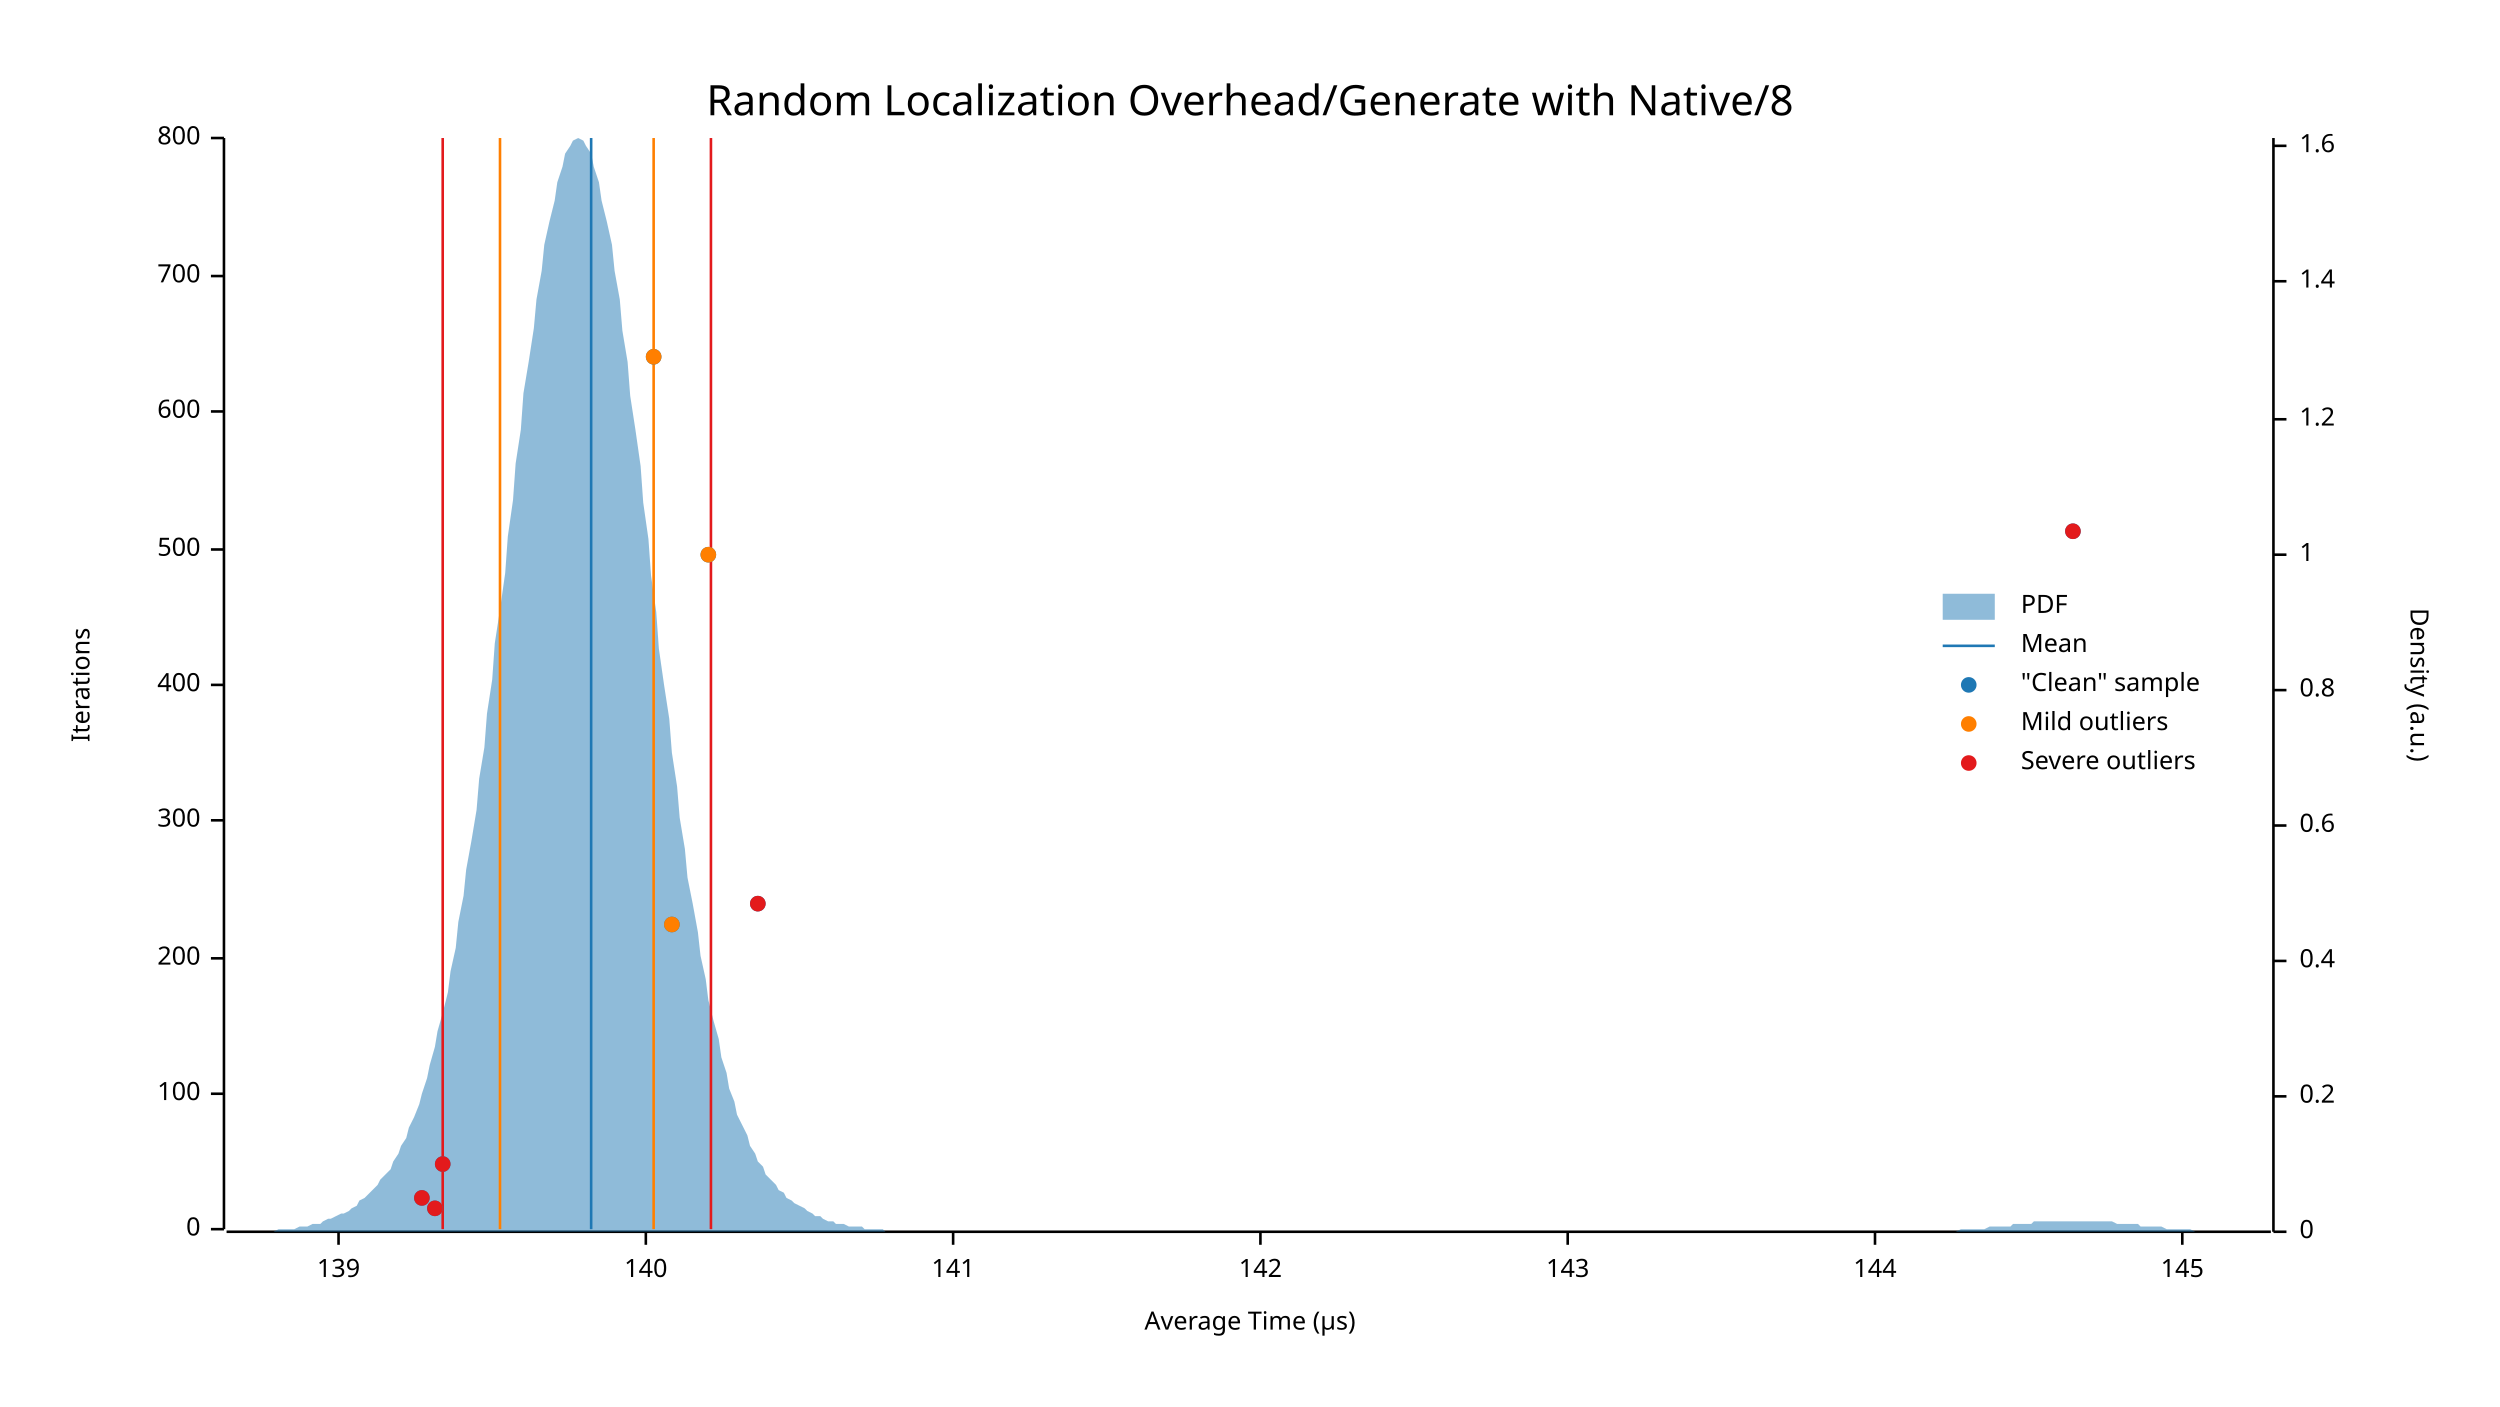
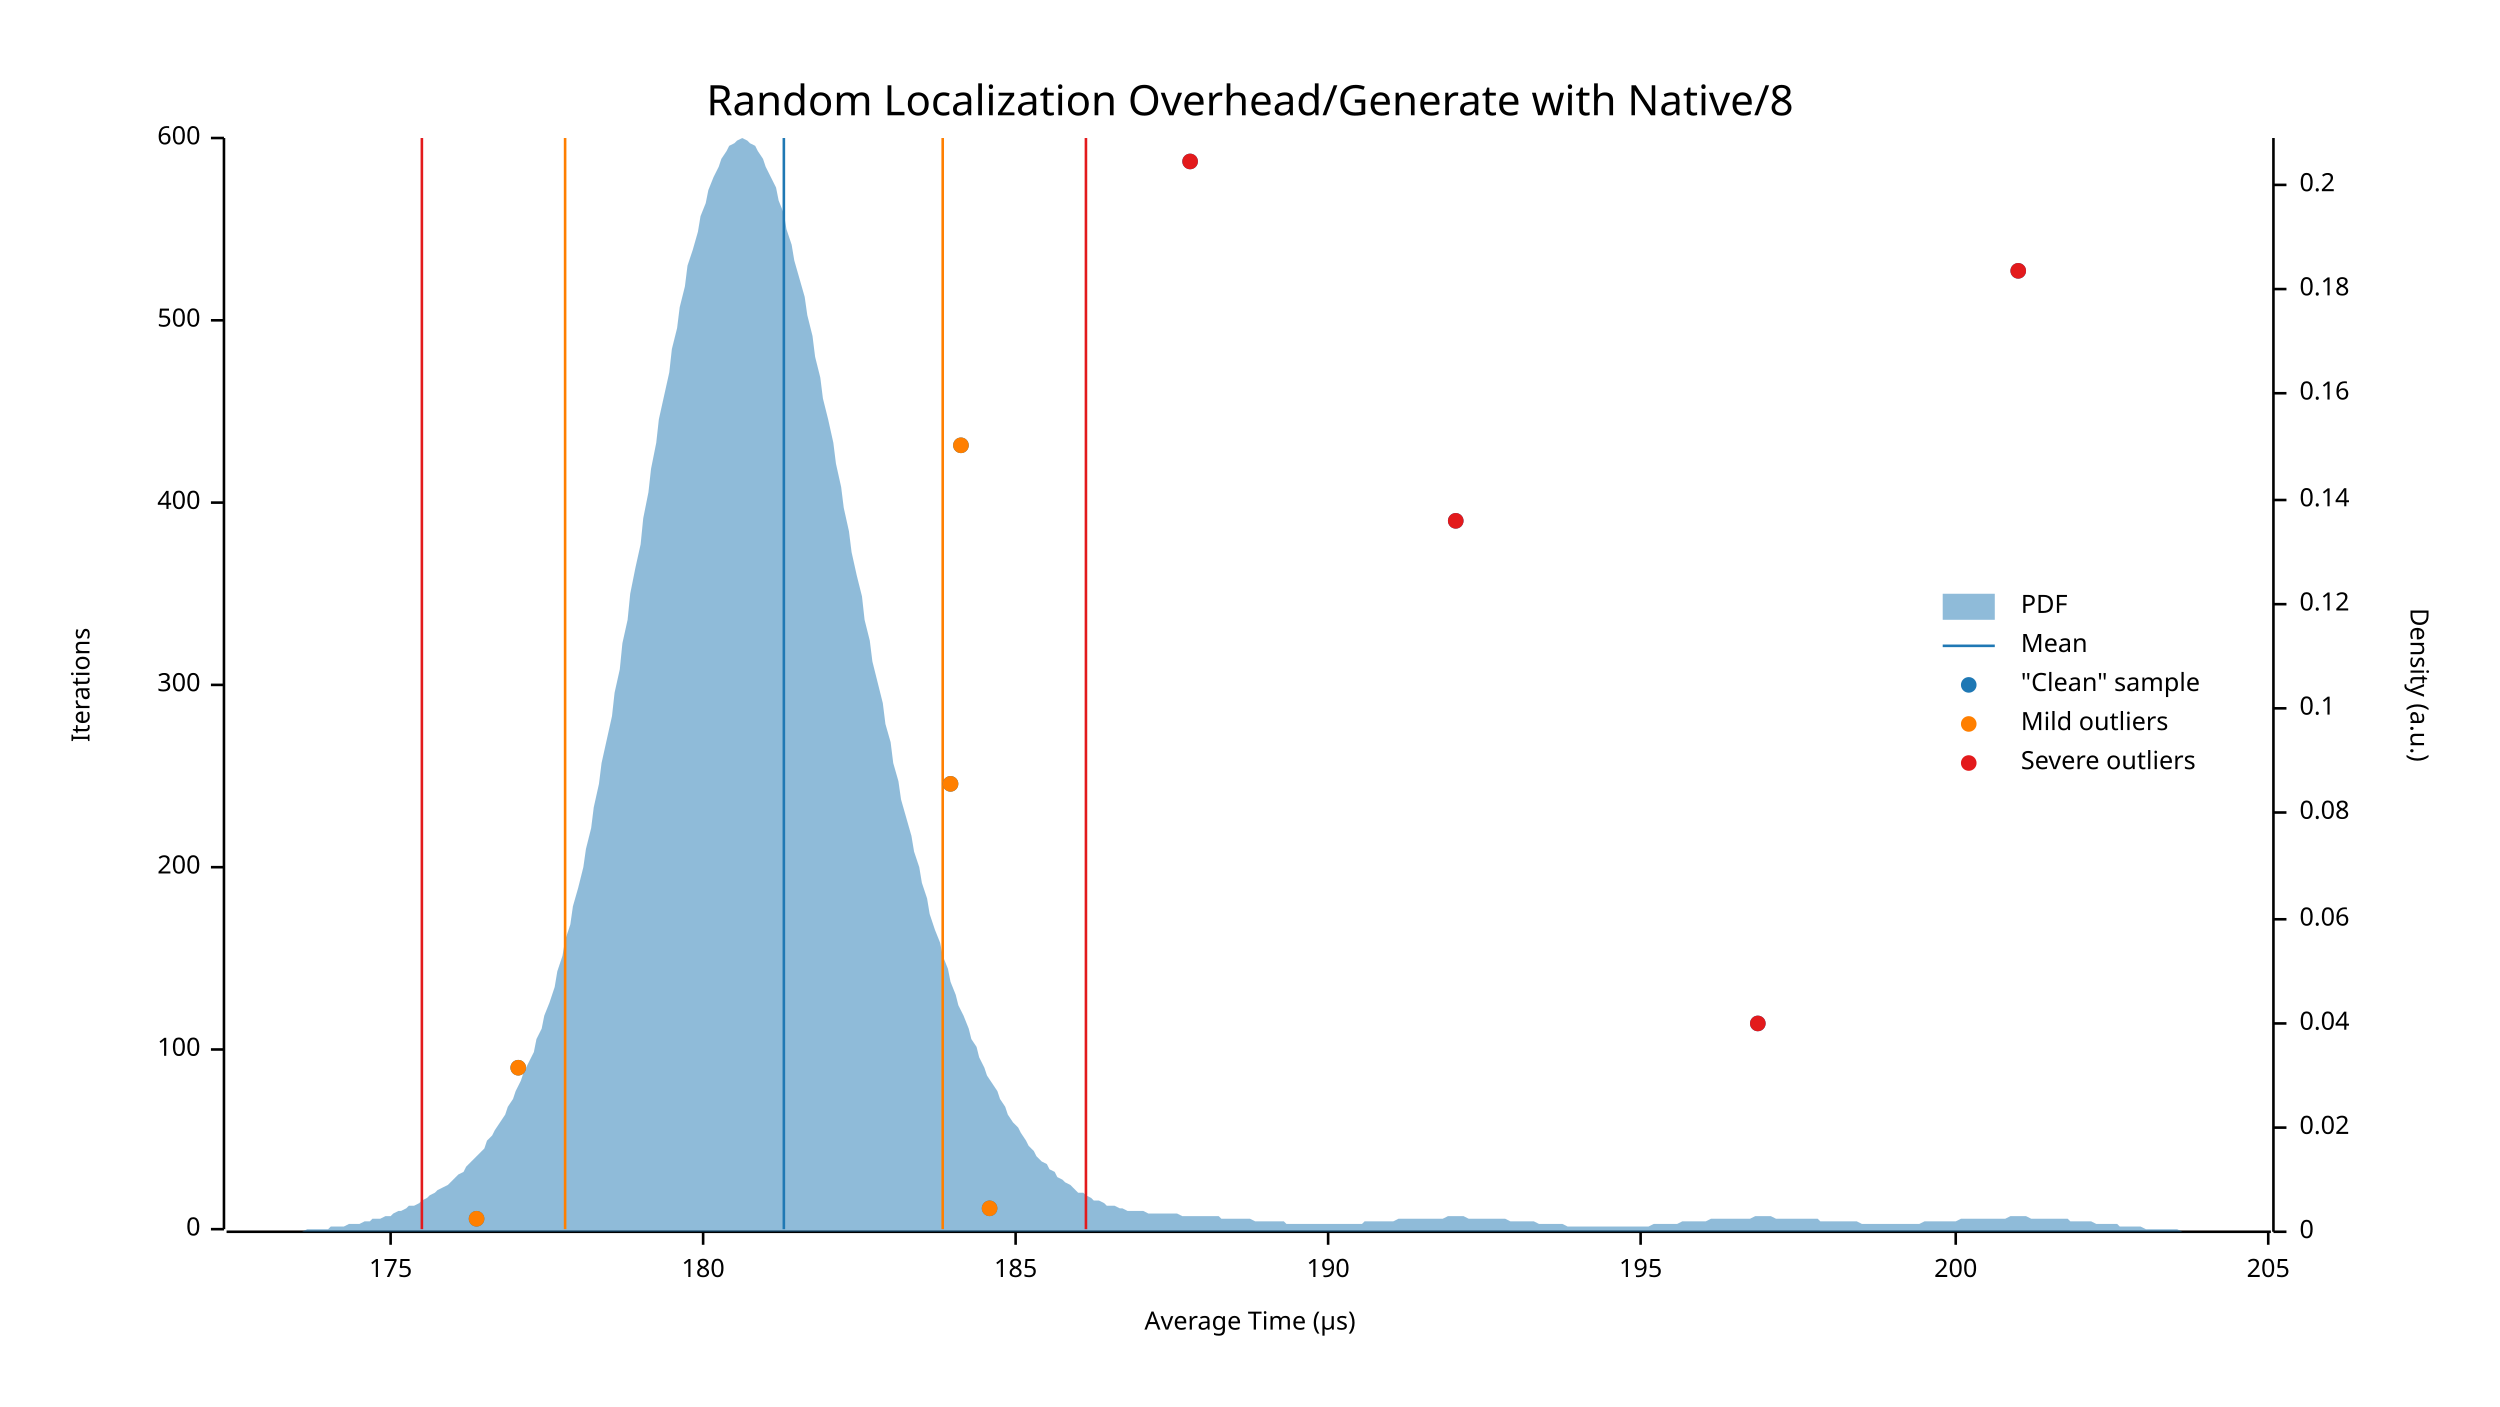
<svg xmlns="http://www.w3.org/2000/svg" width="960" height="540" viewBox="0 0 960 540">
  <text x="480" y="32" dy="0.76em" text-anchor="middle" font-family="sans-serif" font-size="16.129" opacity="1" fill="#000000">
Random Localization Overhead/Generate with Native/8
</text>
  <text x="27" y="263" dy="0.76em" text-anchor="middle" font-family="sans-serif" font-size="9.677" opacity="1" fill="#000000" transform="rotate(270, 27, 263)">
Iterations
</text>
  <text x="480" y="513" dy="-0.5ex" text-anchor="middle" font-family="sans-serif" font-size="9.677" opacity="1" fill="#000000">
Average Time (µs)
</text>
  <polyline fill="none" opacity="1" stroke="#000000" stroke-width="1" points="86,53 86,472 " />
  <text x="77" y="472" dy="0.5ex" text-anchor="end" font-family="sans-serif" font-size="9.677" opacity="1" fill="#000000">
0
</text>
  <polyline fill="none" opacity="1" stroke="#000000" stroke-width="1" points="81,472 86,472 " />
-   <text x="77" y="420" dy="0.5ex" text-anchor="end" font-family="sans-serif" font-size="9.677" opacity="1" fill="#000000">
+   <text x="77" y="403" dy="0.5ex" text-anchor="end" font-family="sans-serif" font-size="9.677" opacity="1" fill="#000000">
100
</text>
-   <polyline fill="none" opacity="1" stroke="#000000" stroke-width="1" points="81,420 86,420 " />
-   <text x="77" y="368" dy="0.5ex" text-anchor="end" font-family="sans-serif" font-size="9.677" opacity="1" fill="#000000">
+   <polyline fill="none" opacity="1" stroke="#000000" stroke-width="1" points="81,403 86,403 " />
+   <text x="77" y="333" dy="0.5ex" text-anchor="end" font-family="sans-serif" font-size="9.677" opacity="1" fill="#000000">
200
</text>
-   <polyline fill="none" opacity="1" stroke="#000000" stroke-width="1" points="81,368 86,368 " />
-   <text x="77" y="315" dy="0.5ex" text-anchor="end" font-family="sans-serif" font-size="9.677" opacity="1" fill="#000000">
+   <polyline fill="none" opacity="1" stroke="#000000" stroke-width="1" points="81,333 86,333 " />
+   <text x="77" y="263" dy="0.5ex" text-anchor="end" font-family="sans-serif" font-size="9.677" opacity="1" fill="#000000">
300
</text>
-   <polyline fill="none" opacity="1" stroke="#000000" stroke-width="1" points="81,315 86,315 " />
-   <text x="77" y="263" dy="0.5ex" text-anchor="end" font-family="sans-serif" font-size="9.677" opacity="1" fill="#000000">
+   <polyline fill="none" opacity="1" stroke="#000000" stroke-width="1" points="81,263 86,263 " />
+   <text x="77" y="193" dy="0.5ex" text-anchor="end" font-family="sans-serif" font-size="9.677" opacity="1" fill="#000000">
400
</text>
-   <polyline fill="none" opacity="1" stroke="#000000" stroke-width="1" points="81,263 86,263 " />
-   <text x="77" y="211" dy="0.5ex" text-anchor="end" font-family="sans-serif" font-size="9.677" opacity="1" fill="#000000">
+   <polyline fill="none" opacity="1" stroke="#000000" stroke-width="1" points="81,193 86,193 " />
+   <text x="77" y="123" dy="0.5ex" text-anchor="end" font-family="sans-serif" font-size="9.677" opacity="1" fill="#000000">
500
</text>
-   <polyline fill="none" opacity="1" stroke="#000000" stroke-width="1" points="81,211 86,211 " />
-   <text x="77" y="158" dy="0.5ex" text-anchor="end" font-family="sans-serif" font-size="9.677" opacity="1" fill="#000000">
+   <polyline fill="none" opacity="1" stroke="#000000" stroke-width="1" points="81,123 86,123 " />
+   <text x="77" y="53" dy="0.5ex" text-anchor="end" font-family="sans-serif" font-size="9.677" opacity="1" fill="#000000">
600
- </text>
-   <polyline fill="none" opacity="1" stroke="#000000" stroke-width="1" points="81,158 86,158 " />
-   <text x="77" y="106" dy="0.5ex" text-anchor="end" font-family="sans-serif" font-size="9.677" opacity="1" fill="#000000">
- 700
- </text>
-   <polyline fill="none" opacity="1" stroke="#000000" stroke-width="1" points="81,106 86,106 " />
-   <text x="77" y="53" dy="0.5ex" text-anchor="end" font-family="sans-serif" font-size="9.677" opacity="1" fill="#000000">
- 800
</text>
  <polyline fill="none" opacity="1" stroke="#000000" stroke-width="1" points="81,53 86,53 " />
  <polyline fill="none" opacity="1" stroke="#000000" stroke-width="1" points="87,473 872,473 " />
-   <text x="130" y="483" dy="0.76em" text-anchor="middle" font-family="sans-serif" font-size="9.677" opacity="1" fill="#000000">
- 139
+   <text x="150" y="483" dy="0.76em" text-anchor="middle" font-family="sans-serif" font-size="9.677" opacity="1" fill="#000000">
+ 175
</text>
-   <polyline fill="none" opacity="1" stroke="#000000" stroke-width="1" points="130,473 130,478 " />
-   <text x="248" y="483" dy="0.76em" text-anchor="middle" font-family="sans-serif" font-size="9.677" opacity="1" fill="#000000">
- 140
+   <polyline fill="none" opacity="1" stroke="#000000" stroke-width="1" points="150,473 150,478 " />
+   <text x="270" y="483" dy="0.76em" text-anchor="middle" font-family="sans-serif" font-size="9.677" opacity="1" fill="#000000">
+ 180
</text>
-   <polyline fill="none" opacity="1" stroke="#000000" stroke-width="1" points="248,473 248,478 " />
-   <text x="366" y="483" dy="0.76em" text-anchor="middle" font-family="sans-serif" font-size="9.677" opacity="1" fill="#000000">
- 141
+   <polyline fill="none" opacity="1" stroke="#000000" stroke-width="1" points="270,473 270,478 " />
+   <text x="390" y="483" dy="0.76em" text-anchor="middle" font-family="sans-serif" font-size="9.677" opacity="1" fill="#000000">
+ 185
</text>
-   <polyline fill="none" opacity="1" stroke="#000000" stroke-width="1" points="366,473 366,478 " />
-   <text x="484" y="483" dy="0.76em" text-anchor="middle" font-family="sans-serif" font-size="9.677" opacity="1" fill="#000000">
- 142
+   <polyline fill="none" opacity="1" stroke="#000000" stroke-width="1" points="390,473 390,478 " />
+   <text x="510" y="483" dy="0.76em" text-anchor="middle" font-family="sans-serif" font-size="9.677" opacity="1" fill="#000000">
+ 190
</text>
-   <polyline fill="none" opacity="1" stroke="#000000" stroke-width="1" points="484,473 484,478 " />
-   <text x="602" y="483" dy="0.76em" text-anchor="middle" font-family="sans-serif" font-size="9.677" opacity="1" fill="#000000">
- 143
+   <polyline fill="none" opacity="1" stroke="#000000" stroke-width="1" points="510,473 510,478 " />
+   <text x="630" y="483" dy="0.76em" text-anchor="middle" font-family="sans-serif" font-size="9.677" opacity="1" fill="#000000">
+ 195
</text>
-   <polyline fill="none" opacity="1" stroke="#000000" stroke-width="1" points="602,473 602,478 " />
-   <text x="720" y="483" dy="0.76em" text-anchor="middle" font-family="sans-serif" font-size="9.677" opacity="1" fill="#000000">
- 144
+   <polyline fill="none" opacity="1" stroke="#000000" stroke-width="1" points="630,473 630,478 " />
+   <text x="751" y="483" dy="0.76em" text-anchor="middle" font-family="sans-serif" font-size="9.677" opacity="1" fill="#000000">
+ 200
</text>
-   <polyline fill="none" opacity="1" stroke="#000000" stroke-width="1" points="720,473 720,478 " />
-   <text x="838" y="483" dy="0.76em" text-anchor="middle" font-family="sans-serif" font-size="9.677" opacity="1" fill="#000000">
- 145
+   <polyline fill="none" opacity="1" stroke="#000000" stroke-width="1" points="751,473 751,478 " />
+   <text x="871" y="483" dy="0.76em" text-anchor="middle" font-family="sans-serif" font-size="9.677" opacity="1" fill="#000000">
+ 205
</text>
-   <polyline fill="none" opacity="1" stroke="#000000" stroke-width="1" points="838,473 838,478 " />
+   <polyline fill="none" opacity="1" stroke="#000000" stroke-width="1" points="871,473 871,478 " />
  <text x="933" y="263" dy="0.76em" text-anchor="middle" font-family="sans-serif" font-size="9.677" opacity="1" fill="#000000" transform="rotate(90, 933, 263)">
Density (a.u.)
</text>
  <polyline fill="none" opacity="1" stroke="#000000" stroke-width="1" points="873,53 873,473 " />
  <text x="883" y="473" dy="0.5ex" text-anchor="start" font-family="sans-serif" font-size="9.677" opacity="1" fill="#000000">
0
</text>
  <polyline fill="none" opacity="1" stroke="#000000" stroke-width="1" points="873,473 878,473 " />
-   <text x="883" y="421" dy="0.5ex" text-anchor="start" font-family="sans-serif" font-size="9.677" opacity="1" fill="#000000">
+   <text x="883" y="433" dy="0.5ex" text-anchor="start" font-family="sans-serif" font-size="9.677" opacity="1" fill="#000000">
+ 0.02
+ </text>
+   <polyline fill="none" opacity="1" stroke="#000000" stroke-width="1" points="873,433 878,433 " />
+   <text x="883" y="393" dy="0.5ex" text-anchor="start" font-family="sans-serif" font-size="9.677" opacity="1" fill="#000000">
+ 0.04
+ </text>
+   <polyline fill="none" opacity="1" stroke="#000000" stroke-width="1" points="873,393 878,393 " />
+   <text x="883" y="353" dy="0.5ex" text-anchor="start" font-family="sans-serif" font-size="9.677" opacity="1" fill="#000000">
+ 0.06
+ </text>
+   <polyline fill="none" opacity="1" stroke="#000000" stroke-width="1" points="873,353 878,353 " />
+   <text x="883" y="312" dy="0.5ex" text-anchor="start" font-family="sans-serif" font-size="9.677" opacity="1" fill="#000000">
+ 0.08
+ </text>
+   <polyline fill="none" opacity="1" stroke="#000000" stroke-width="1" points="873,312 878,312 " />
+   <text x="883" y="272" dy="0.5ex" text-anchor="start" font-family="sans-serif" font-size="9.677" opacity="1" fill="#000000">
+ 0.1
+ </text>
+   <polyline fill="none" opacity="1" stroke="#000000" stroke-width="1" points="873,272 878,272 " />
+   <text x="883" y="232" dy="0.5ex" text-anchor="start" font-family="sans-serif" font-size="9.677" opacity="1" fill="#000000">
+ 0.12
+ </text>
+   <polyline fill="none" opacity="1" stroke="#000000" stroke-width="1" points="873,232 878,232 " />
+   <text x="883" y="192" dy="0.5ex" text-anchor="start" font-family="sans-serif" font-size="9.677" opacity="1" fill="#000000">
+ 0.14
+ </text>
+   <polyline fill="none" opacity="1" stroke="#000000" stroke-width="1" points="873,192 878,192 " />
+   <text x="883" y="151" dy="0.5ex" text-anchor="start" font-family="sans-serif" font-size="9.677" opacity="1" fill="#000000">
+ 0.16
+ </text>
+   <polyline fill="none" opacity="1" stroke="#000000" stroke-width="1" points="873,151 878,151 " />
+   <text x="883" y="111" dy="0.5ex" text-anchor="start" font-family="sans-serif" font-size="9.677" opacity="1" fill="#000000">
+ 0.18
+ </text>
+   <polyline fill="none" opacity="1" stroke="#000000" stroke-width="1" points="873,111 878,111 " />
+   <text x="883" y="71" dy="0.5ex" text-anchor="start" font-family="sans-serif" font-size="9.677" opacity="1" fill="#000000">
0.2
</text>
-   <polyline fill="none" opacity="1" stroke="#000000" stroke-width="1" points="873,421 878,421 " />
-   <text x="883" y="369" dy="0.5ex" text-anchor="start" font-family="sans-serif" font-size="9.677" opacity="1" fill="#000000">
- 0.4
- </text>
-   <polyline fill="none" opacity="1" stroke="#000000" stroke-width="1" points="873,369 878,369 " />
-   <text x="883" y="317" dy="0.5ex" text-anchor="start" font-family="sans-serif" font-size="9.677" opacity="1" fill="#000000">
- 0.6
- </text>
-   <polyline fill="none" opacity="1" stroke="#000000" stroke-width="1" points="873,317 878,317 " />
-   <text x="883" y="265" dy="0.5ex" text-anchor="start" font-family="sans-serif" font-size="9.677" opacity="1" fill="#000000">
- 0.8
- </text>
-   <polyline fill="none" opacity="1" stroke="#000000" stroke-width="1" points="873,265 878,265 " />
-   <text x="883" y="213" dy="0.5ex" text-anchor="start" font-family="sans-serif" font-size="9.677" opacity="1" fill="#000000">
- 1
- </text>
-   <polyline fill="none" opacity="1" stroke="#000000" stroke-width="1" points="873,213 878,213 " />
-   <text x="883" y="161" dy="0.5ex" text-anchor="start" font-family="sans-serif" font-size="9.677" opacity="1" fill="#000000">
- 1.2
- </text>
-   <polyline fill="none" opacity="1" stroke="#000000" stroke-width="1" points="873,161 878,161 " />
-   <text x="883" y="108" dy="0.5ex" text-anchor="start" font-family="sans-serif" font-size="9.677" opacity="1" fill="#000000">
- 1.4
- </text>
-   <polyline fill="none" opacity="1" stroke="#000000" stroke-width="1" points="873,108 878,108 " />
-   <text x="883" y="56" dy="0.5ex" text-anchor="start" font-family="sans-serif" font-size="9.677" opacity="1" fill="#000000">
- 1.6
- </text>
-   <polyline fill="none" opacity="1" stroke="#000000" stroke-width="1" points="873,56 878,56 " />
-   <polygon opacity="0.5" fill="#1F78B4" points="87,473 88,473 90,473 91,473 93,473 94,473 96,473 98,473 99,473 101,473 102,473 104,473 105,473 107,472 109,472 110,472 112,472 113,472 115,471 116,471 118,471 120,470 121,470 123,470 124,469 126,468 127,468 129,467 131,466 132,466 134,465 135,464 137,463 138,461 140,460 142,458 143,457 145,455 146,453 148,451 150,449 151,446 153,443 154,440 156,437 157,433 159,429 161,424 162,420 164,414 165,409 167,402 168,396 170,389 172,381 173,373 175,364 176,354 178,344 179,334 181,323 183,311 184,299 186,287 187,274 189,261 190,247 192,234 194,220 195,206 197,192 198,178 200,165 201,151 203,139 205,126 206,115 208,104 209,94 211,85 213,77 214,70 216,64 217,59 219,56 220,54 222,53 224,54 225,56 227,59 228,64 230,70 231,77 233,85 235,94 236,104 238,115 239,127 241,139 242,152 244,165 246,179 247,193 249,207 250,221 252,235 253,249 255,263 257,276 258,289 260,302 261,314 263,326 264,337 266,347 268,358 269,367 271,376 272,384 274,392 276,399 277,406 279,412 280,418 282,423 283,428 285,432 287,436 288,440 290,443 291,446 293,448 294,451 296,453 298,455 299,457 301,458 302,460 304,461 305,462 307,463 309,464 310,465 312,466 313,467 315,467 316,468 318,469 320,469 321,470 323,470 324,470 326,471 327,471 329,471 331,471 332,472 334,472 335,472 337,472 339,472 340,473 342,473 343,473 345,473 346,473 348,473 350,473 351,473 353,473 354,473 356,473 357,473 359,473 361,473 362,473 364,473 365,473 367,473 368,473 370,473 372,473 373,473 375,473 376,473 378,473 379,473 381,473 383,473 384,473 386,473 387,473 389,473 391,473 392,473 394,473 395,473 397,473 398,473 400,473 402,473 403,473 405,473 406,473 408,473 409,473 411,473 413,473 414,473 416,473 417,473 419,473 420,473 422,473 424,473 425,473 427,473 428,473 430,473 431,473 433,473 435,473 436,473 438,473 439,473 441,473 442,473 444,473 446,473 447,473 449,473 450,473 452,473 454,473 455,473 457,473 458,473 460,473 461,473 463,473 465,473 466,473 468,473 469,473 471,473 472,473 474,473 476,473 477,473 479,473 480,473 482,473 483,473 485,473 487,473 488,473 490,473 491,473 493,473 494,473 496,473 498,473 499,473 501,473 502,473 504,473 505,473 507,473 509,473 510,473 512,473 513,473 515,473 517,473 518,473 520,473 521,473 523,473 524,473 526,473 528,473 529,473 531,473 532,473 534,473 535,473 537,473 539,473 540,473 542,473 543,473 545,473 546,473 548,473 550,473 551,473 553,473 554,473 556,473 557,473 559,473 561,473 562,473 564,473 565,473 567,473 568,473 570,473 572,473 573,473 575,473 576,473 578,473 580,473 581,473 583,473 584,473 586,473 587,473 589,473 591,473 592,473 594,473 595,473 597,473 598,473 600,473 602,473 603,473 605,473 606,473 608,473 609,473 611,473 613,473 614,473 616,473 617,473 619,473 620,473 622,473 624,473 625,473 627,473 628,473 630,473 632,473 633,473 635,473 636,473 638,473 639,473 641,473 643,473 644,473 646,473 647,473 649,473 650,473 652,473 654,473 655,473 657,473 658,473 660,473 661,473 663,473 665,473 666,473 668,473 669,473 671,473 672,473 674,473 676,473 677,473 679,473 680,473 682,473 683,473 685,473 687,473 688,473 690,473 691,473 693,473 695,473 696,473 698,473 699,473 701,473 702,473 704,473 706,473 707,473 709,473 710,473 712,473 713,473 715,473 717,473 718,473 720,473 721,473 723,473 724,473 726,473 728,473 729,473 731,473 732,473 734,473 735,473 737,473 739,473 740,473 742,473 743,473 745,473 746,473 748,473 750,473 751,473 753,472 754,472 756,472 758,472 759,472 761,472 762,472 764,471 765,471 767,471 769,471 770,471 772,471 773,470 775,470 776,470 778,470 780,470 781,469 783,469 784,469 786,469 787,469 789,469 791,469 792,469 794,469 795,469 797,469 798,469 800,469 802,469 803,469 805,469 806,469 808,469 809,469 811,469 813,470 814,470 816,470 817,470 819,470 821,470 822,471 824,471 825,471 827,471 828,471 830,471 832,472 833,472 835,472 836,472 838,472 839,472 841,472 843,473 844,473 846,473 847,473 849,473 850,473 852,473 854,473 855,473 857,473 858,473 860,473 861,473 863,473 865,473 866,473 868,473 869,473 871,473 873,473 873,473 87,473 " />
-   <polyline fill="none" opacity="1" stroke="#1F78B4" stroke-width="1" points="227,472 227,53 " />
-   <polyline fill="none" opacity="1" stroke="#FF7F00" stroke-width="1" points="192,472 192,53 " />
-   <polyline fill="none" opacity="1" stroke="#FF7F00" stroke-width="1" points="251,472 251,53 " />
-   <polyline fill="none" opacity="1" stroke="#E31A1C" stroke-width="1" points="170,472 170,53 " />
-   <polyline fill="none" opacity="1" stroke="#E31A1C" stroke-width="1" points="273,472 273,53 " />
-   <circle cx="167" cy="464" r="3" opacity="1" fill="#1F78B4" stroke="none" stroke-width="1" />
-   <circle cx="162" cy="460" r="3" opacity="1" fill="#1F78B4" stroke="none" stroke-width="1" />
-   <circle cx="170" cy="447" r="3" opacity="1" fill="#1F78B4" stroke="none" stroke-width="1" />
-   <circle cx="258" cy="355" r="3" opacity="1" fill="#1F78B4" stroke="none" stroke-width="1" />
-   <circle cx="291" cy="347" r="3" opacity="1" fill="#1F78B4" stroke="none" stroke-width="1" />
-   <circle cx="272" cy="213" r="3" opacity="1" fill="#1F78B4" stroke="none" stroke-width="1" />
-   <circle cx="796" cy="204" r="3" opacity="1" fill="#1F78B4" stroke="none" stroke-width="1" />
-   <circle cx="251" cy="137" r="3" opacity="1" fill="#1F78B4" stroke="none" stroke-width="1" />
-   <circle cx="258" cy="355" r="3" opacity="1" fill="#FF7F00" stroke="none" stroke-width="1" />
-   <circle cx="272" cy="213" r="3" opacity="1" fill="#FF7F00" stroke="none" stroke-width="1" />
-   <circle cx="251" cy="137" r="3" opacity="1" fill="#FF7F00" stroke="none" stroke-width="1" />
-   <circle cx="167" cy="464" r="3" opacity="1" fill="#E31A1C" stroke="none" stroke-width="1" />
-   <circle cx="162" cy="460" r="3" opacity="1" fill="#E31A1C" stroke="none" stroke-width="1" />
-   <circle cx="170" cy="447" r="3" opacity="1" fill="#E31A1C" stroke="none" stroke-width="1" />
-   <circle cx="291" cy="347" r="3" opacity="1" fill="#E31A1C" stroke="none" stroke-width="1" />
-   <circle cx="796" cy="204" r="3" opacity="1" fill="#E31A1C" stroke="none" stroke-width="1" />
+   <polyline fill="none" opacity="1" stroke="#000000" stroke-width="1" points="873,71 878,71 " />
+   <polygon opacity="0.5" fill="#1F78B4" points="87,473 88,473 90,473 91,473 93,473 94,473 96,473 98,473 99,473 101,473 102,473 104,473 105,473 107,473 109,473 110,473 112,473 113,473 115,473 116,473 118,472 120,472 121,472 123,472 124,472 126,472 127,471 129,471 131,471 132,471 134,470 135,470 137,470 138,470 140,469 142,469 143,468 145,468 146,468 148,467 150,467 151,466 153,465 154,465 156,464 157,463 159,463 161,462 162,461 164,460 165,459 167,458 168,457 170,456 172,455 173,454 175,452 176,451 178,450 179,448 181,446 183,444 184,443 186,441 187,438 189,436 190,434 192,431 194,428 195,425 197,422 198,419 200,415 201,412 203,408 205,404 206,399 208,395 209,390 211,385 213,379 214,373 216,367 217,361 219,355 220,348 222,341 224,333 225,326 227,318 228,310 230,301 231,293 233,284 235,275 236,266 238,257 239,247 241,238 242,228 244,218 246,209 247,199 249,189 250,180 252,170 253,161 255,152 257,143 258,134 260,126 261,118 263,110 264,102 266,96 268,89 269,83 271,78 272,73 274,68 276,64 277,61 279,58 280,56 282,55 283,54 285,53 287,54 288,55 290,56 291,58 293,61 294,64 296,68 298,72 299,77 301,82 302,88 304,94 305,100 307,107 309,114 310,121 312,129 313,137 315,145 316,153 318,161 320,170 321,178 323,187 324,195 326,204 327,212 329,221 331,229 332,238 334,246 335,254 337,262 339,270 340,278 342,285 343,293 345,300 346,307 348,314 350,321 351,327 353,333 354,339 356,345 357,351 359,357 361,362 362,367 364,372 365,377 367,382 368,386 370,390 372,395 373,399 375,402 376,406 378,410 379,413 381,416 383,419 384,422 386,425 387,428 389,431 391,433 392,435 394,438 395,440 397,442 398,444 400,446 402,447 403,449 405,450 406,452 408,453 409,454 411,455 413,457 414,458 416,458 417,459 419,460 420,461 422,461 424,462 425,463 427,463 428,463 430,464 431,464 433,465 435,465 436,465 438,465 439,465 441,466 442,466 444,466 446,466 447,466 449,466 450,466 452,466 454,467 455,467 457,467 458,467 460,467 461,467 463,467 465,467 466,467 468,467 469,468 471,468 472,468 474,468 476,468 477,468 479,468 480,468 482,469 483,469 485,469 487,469 488,469 490,469 491,469 493,469 494,470 496,470 498,470 499,470 501,470 502,470 504,470 505,470 507,470 509,470 510,470 512,470 513,470 515,470 517,470 518,470 520,470 521,470 523,470 524,469 526,469 528,469 529,469 531,469 532,469 534,469 535,469 537,468 539,468 540,468 542,468 543,468 545,468 546,468 548,468 550,468 551,468 553,468 554,468 556,467 557,467 559,467 561,467 562,467 564,468 565,468 567,468 568,468 570,468 572,468 573,468 575,468 576,468 578,468 580,469 581,469 583,469 584,469 586,469 587,469 589,469 591,470 592,470 594,470 595,470 597,470 598,470 600,470 602,471 603,471 605,471 606,471 608,471 609,471 611,471 613,471 614,471 616,471 617,471 619,471 620,471 622,471 624,471 625,471 627,471 628,471 630,471 632,471 633,471 635,470 636,470 638,470 639,470 641,470 643,470 644,470 646,469 647,469 649,469 650,469 652,469 654,469 655,469 657,468 658,468 660,468 661,468 663,468 665,468 666,468 668,468 669,468 671,468 672,468 674,467 676,467 677,467 679,467 680,467 682,468 683,468 685,468 687,468 688,468 690,468 691,468 693,468 695,468 696,468 698,468 699,469 701,469 702,469 704,469 706,469 707,469 709,469 710,469 712,469 713,469 715,470 717,470 718,470 720,470 721,470 723,470 724,470 726,470 728,470 729,470 731,470 732,470 734,470 735,470 737,470 739,469 740,469 742,469 743,469 745,469 746,469 748,469 750,469 751,469 753,468 754,468 756,468 758,468 759,468 761,468 762,468 764,468 765,468 767,468 769,468 770,468 772,467 773,467 775,467 776,467 778,467 780,468 781,468 783,468 784,468 786,468 787,468 789,468 791,468 792,468 794,468 795,469 797,469 798,469 800,469 802,469 803,469 805,470 806,470 808,470 809,470 811,470 813,470 814,471 816,471 817,471 819,471 821,471 822,471 824,472 825,472 827,472 828,472 830,472 832,472 833,472 835,472 836,472 838,473 839,473 841,473 843,473 844,473 846,473 847,473 849,473 850,473 852,473 854,473 855,473 857,473 858,473 860,473 861,473 863,473 865,473 866,473 868,473 869,473 871,473 873,473 873,473 87,473 " />
+   <polyline fill="none" opacity="1" stroke="#1F78B4" stroke-width="1" points="301,472 301,53 " />
+   <polyline fill="none" opacity="1" stroke="#FF7F00" stroke-width="1" points="217,472 217,53 " />
+   <polyline fill="none" opacity="1" stroke="#FF7F00" stroke-width="1" points="362,472 362,53 " />
+   <polyline fill="none" opacity="1" stroke="#E31A1C" stroke-width="1" points="162,472 162,53 " />
+   <polyline fill="none" opacity="1" stroke="#E31A1C" stroke-width="1" points="417,472 417,53 " />
+   <circle cx="183" cy="468" r="3" opacity="1" fill="#1F78B4" stroke="none" stroke-width="1" />
+   <circle cx="380" cy="464" r="3" opacity="1" fill="#1F78B4" stroke="none" stroke-width="1" />
+   <circle cx="199" cy="410" r="3" opacity="1" fill="#1F78B4" stroke="none" stroke-width="1" />
+   <circle cx="675" cy="393" r="3" opacity="1" fill="#1F78B4" stroke="none" stroke-width="1" />
+   <circle cx="365" cy="301" r="3" opacity="1" fill="#1F78B4" stroke="none" stroke-width="1" />
+   <circle cx="559" cy="200" r="3" opacity="1" fill="#1F78B4" stroke="none" stroke-width="1" />
+   <circle cx="369" cy="171" r="3" opacity="1" fill="#1F78B4" stroke="none" stroke-width="1" />
+   <circle cx="775" cy="104" r="3" opacity="1" fill="#1F78B4" stroke="none" stroke-width="1" />
+   <circle cx="457" cy="62" r="3" opacity="1" fill="#1F78B4" stroke="none" stroke-width="1" />
+   <circle cx="183" cy="468" r="3" opacity="1" fill="#FF7F00" stroke="none" stroke-width="1" />
+   <circle cx="380" cy="464" r="3" opacity="1" fill="#FF7F00" stroke="none" stroke-width="1" />
+   <circle cx="199" cy="410" r="3" opacity="1" fill="#FF7F00" stroke="none" stroke-width="1" />
+   <circle cx="365" cy="301" r="3" opacity="1" fill="#FF7F00" stroke="none" stroke-width="1" />
+   <circle cx="369" cy="171" r="3" opacity="1" fill="#FF7F00" stroke="none" stroke-width="1" />
+   <circle cx="675" cy="393" r="3" opacity="1" fill="#E31A1C" stroke="none" stroke-width="1" />
+   <circle cx="559" cy="200" r="3" opacity="1" fill="#E31A1C" stroke="none" stroke-width="1" />
+   <circle cx="775" cy="104" r="3" opacity="1" fill="#E31A1C" stroke="none" stroke-width="1" />
+   <circle cx="457" cy="62" r="3" opacity="1" fill="#E31A1C" stroke="none" stroke-width="1" />
  <text x="776" y="228" dy="0.76em" text-anchor="start" font-family="sans-serif" font-size="9.677" opacity="1" fill="#000000">
PDF
</text>
  <text x="776" y="243" dy="0.76em" text-anchor="start" font-family="sans-serif" font-size="9.677" opacity="1" fill="#000000">
Mean
</text>
  <text x="776" y="258" dy="0.76em" text-anchor="start" font-family="sans-serif" font-size="9.677" opacity="1" fill="#000000">
"Clean" sample
</text>
  <text x="776" y="273" dy="0.76em" text-anchor="start" font-family="sans-serif" font-size="9.677" opacity="1" fill="#000000">
Mild outliers
</text>
  <text x="776" y="288" dy="0.76em" text-anchor="start" font-family="sans-serif" font-size="9.677" opacity="1" fill="#000000">
Severe outliers
</text>
  <rect x="746" y="228" width="20" height="10" opacity="0.5" fill="#1F78B4" stroke="none" />
  <polyline fill="none" opacity="1" stroke="#1F78B4" stroke-width="1" points="746,248 766,248 " />
  <circle cx="756" cy="263" r="3" opacity="1" fill="#1F78B4" stroke="none" stroke-width="1" />
  <circle cx="756" cy="278" r="3" opacity="1" fill="#FF7F00" stroke="none" stroke-width="1" />
  <circle cx="756" cy="293" r="3" opacity="1" fill="#E31A1C" stroke="none" stroke-width="1" />
</svg>
